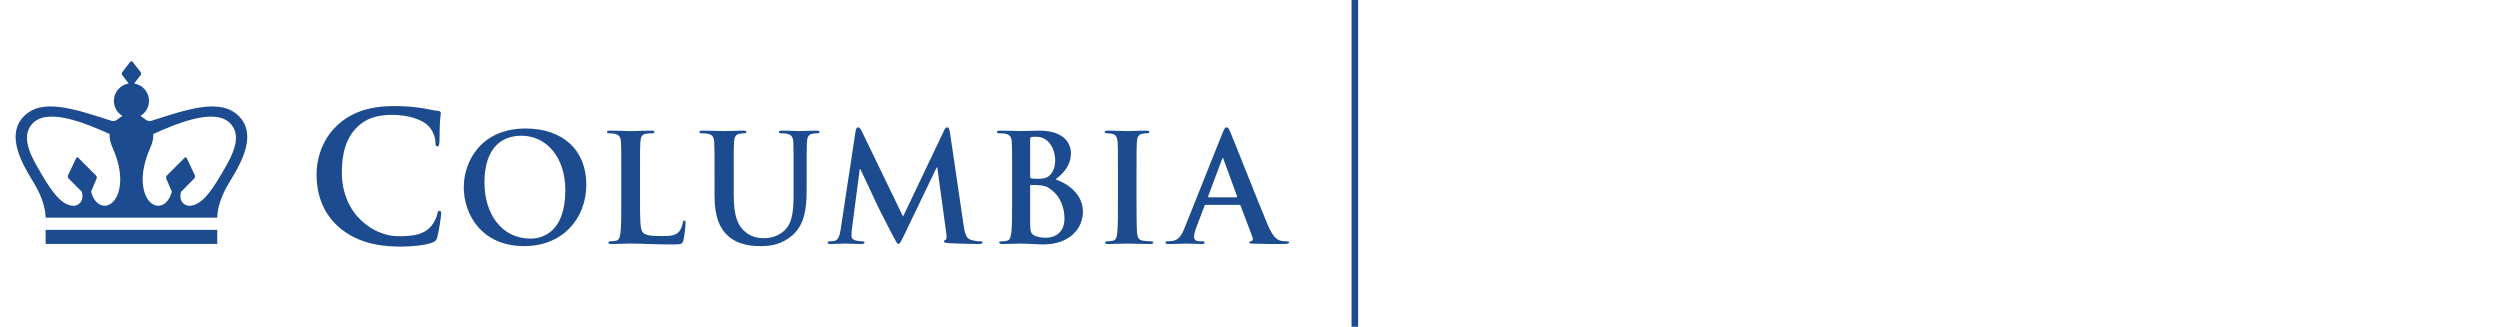
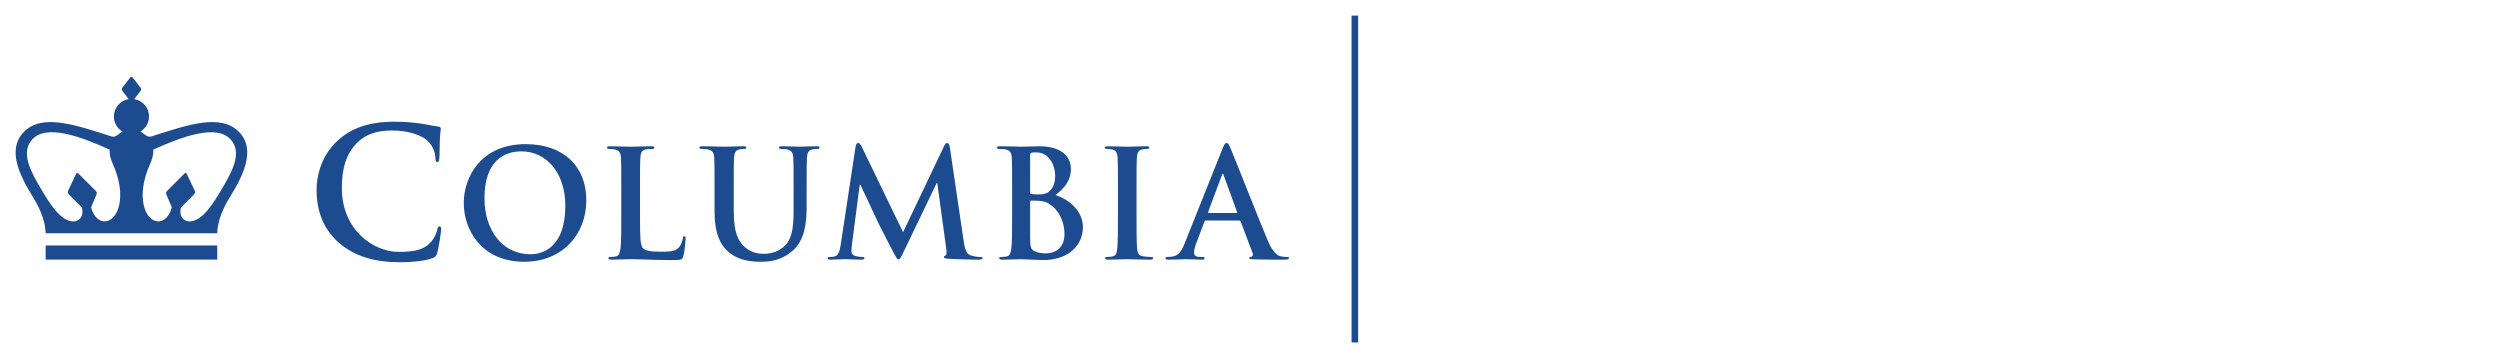
- <svg xmlns="http://www.w3.org/2000/svg" width="159.911mm" height="20.905mm" viewBox="0 0 453.291 59.258" version="1.2" id="svg93">
+ <svg xmlns="http://www.w3.org/2000/svg" width="159.911mm" height="22.905mm" viewBox="0 0 453.291 64.927" version="1.2" id="svg93">
  <defs id="defs8">
    <clipPath id="clip1">
      <path d="m 246,782.742 h 2 V 842 h -2 z m 0,0" id="path2" />
    </clipPath>
    <clipPath id="clip2">
      <path d="m 465,817 h 10.84 v 10 H 465 Z m 0,0" id="path5" />
    </clipPath>
  </defs>
-   <g id="surface40" transform="translate(-1.60798,-782.7422)">
+   <g id="surface40" transform="translate(-1.60798,-779.9075)">
    <g clip-path="url(#clip1)" id="g12" style="clip-rule:nonzero">
      <path style="fill:#1c4c8f;fill-opacity:1;fill-rule:nonzero;stroke:none" d="M 246.664,782.742 246.668,842 h 1.195 v -59.258 h -1.199" id="path10" />
    </g>
    <path style="fill:#1c4c8f;fill-opacity:1;fill-rule:nonzero;stroke:none" d="m 42.395,813.203 c -2.023,3.488 -4.004,6.855 -6.484,6.855 -0.707,0 -1.969,-0.672 -1.48,-2.527 l 2.336,-2.359 c 0.16,-0.18 0.281,-0.387 0.168,-0.652 l -1.477,-3.125 c -0.086,-0.184 -0.25,-0.176 -0.426,0 l -3.125,3.125 c -0.168,0.172 -0.242,0.406 -0.133,0.66 l 0.988,2.309 c -0.383,1.527 -1.375,2.641 -2.582,2.555 -2.238,-0.148 -4.055,-4.402 -1.359,-10.41 0.453,-1.012 0.625,-1.859 0.578,-2.594 5.109,-2.324 11.684,-4.824 14.184,-1.664 1.504,1.895 0.801,4.398 -1.188,7.828 z m -21.695,6.84 c -1.203,0.086 -2.195,-1.027 -2.578,-2.555 l 0.984,-2.309 c 0.113,-0.254 0.039,-0.488 -0.129,-0.66 l -3.129,-3.125 c -0.176,-0.176 -0.336,-0.184 -0.422,0 l -1.48,3.125 c -0.113,0.266 0.012,0.473 0.168,0.652 l 2.336,2.359 c 0.484,1.855 -0.77,2.527 -1.48,2.527 -2.477,0 -4.457,-3.367 -6.484,-6.855 -1.988,-3.43 -2.687,-5.934 -1.188,-7.828 2.504,-3.16 9.078,-0.66 14.184,1.664 -0.047,0.734 0.125,1.582 0.578,2.594 2.699,6.008 0.879,10.262 -1.359,10.41 z m 8.355,-15.398 c -0.371,0.121 -0.758,0.012 -1.094,-0.258 -0.289,-0.242 -0.594,-0.445 -0.895,-0.625 0.934,-0.555 1.562,-1.57 1.562,-2.734 0,-1.594 -1.168,-2.91 -2.695,-3.148 l 1.172,-1.512 c 0.117,-0.148 0.117,-0.395 0,-0.543 l -1.453,-1.875 c -0.059,-0.078 -0.133,-0.109 -0.215,-0.109 -0.074,0 -0.152,0.031 -0.211,0.109 l -1.449,1.875 c -0.117,0.148 -0.117,0.395 0,0.543 l 1.168,1.512 c -1.527,0.238 -2.691,1.555 -2.691,3.148 0,1.164 0.625,2.18 1.562,2.734 -0.301,0.18 -0.605,0.383 -0.898,0.625 -0.336,0.27 -0.719,0.379 -1.094,0.258 -6.629,-2.117 -12.48,-4.16 -15.805,-0.902 -3.98,3.91 0.652,10.227 2.113,12.824 1.02,1.824 1.746,3.949 1.746,5.637 H 41 c 0,-1.688 0.727,-3.812 1.746,-5.637 1.461,-2.598 6.098,-8.914 2.113,-12.824 -3.324,-3.258 -9.176,-1.215 -15.805,0.902 z M 9.883,826.977 H 41 v -2.562 H 9.883 Z M 225.778,818.527 h -5.004 c -0.109,0 -0.137,-0.082 -0.109,-0.191 l 2.504,-6.691 c 0.027,-0.105 0.078,-0.242 0.16,-0.242 0.082,0 0.109,0.137 0.137,0.242 l 2.449,6.719 c 0.023,0.082 0,0.164 -0.137,0.164 z m 9.191,7.969 c -0.324,0 -0.734,-0.027 -1.141,-0.109 -0.57,-0.133 -1.359,-0.516 -2.395,-2.965 -1.742,-4.133 -6.094,-15.227 -6.746,-16.723 -0.27,-0.625 -0.434,-0.871 -0.676,-0.871 -0.273,0 -0.438,0.297 -0.766,1.086 l -6.824,17.082 c -0.543,1.355 -1.062,2.281 -2.312,2.445 -0.215,0.027 -0.598,0.055 -0.844,0.055 -0.219,0 -0.328,0.055 -0.328,0.219 0,0.215 0.168,0.273 0.52,0.273 1.414,0 2.91,-0.082 3.207,-0.082 0.848,0 2.016,0.082 2.887,0.082 0.297,0 0.461,-0.059 0.461,-0.273 0,-0.164 -0.082,-0.219 -0.41,-0.219 h -0.406 c -0.844,0 -1.09,-0.352 -1.09,-0.844 0,-0.324 0.137,-0.977 0.41,-1.656 l 1.469,-3.891 c 0.055,-0.164 0.109,-0.215 0.242,-0.215 h 6.066 c 0.137,0 0.219,0.051 0.273,0.188 l 2.176,5.766 c 0.137,0.324 -0.055,0.57 -0.246,0.625 -0.27,0.027 -0.379,0.082 -0.379,0.246 0,0.191 0.324,0.191 0.812,0.215 2.176,0.059 4.164,0.059 5.141,0.059 1.008,0 1.254,-0.059 1.254,-0.273 0,-0.191 -0.137,-0.219 -0.355,-0.219 z m -55.637,0 c -0.352,0 -0.898,-0.027 -1.688,-0.273 -0.812,-0.242 -1.086,-1.031 -1.332,-2.746 l -2.473,-16.805 c -0.082,-0.574 -0.246,-0.844 -0.492,-0.844 -0.242,0 -0.406,0.215 -0.598,0.652 l -7.398,15.527 -7.422,-15.336 c -0.352,-0.707 -0.516,-0.844 -0.734,-0.844 -0.219,0 -0.383,0.246 -0.461,0.707 l -2.691,17.734 c -0.137,0.922 -0.355,1.984 -1.117,2.145 -0.406,0.082 -0.598,0.082 -0.816,0.082 -0.273,0 -0.434,0.055 -0.434,0.191 0,0.242 0.215,0.301 0.488,0.301 0.871,0 2.176,-0.086 2.691,-0.086 0.492,0 1.715,0.086 2.855,0.086 0.41,0 0.652,-0.059 0.652,-0.301 0,-0.137 -0.188,-0.191 -0.406,-0.191 -0.273,0 -0.652,-0.027 -1.145,-0.137 -0.461,-0.105 -0.812,-0.352 -0.812,-0.871 0,-0.434 0.027,-0.785 0.082,-1.273 l 1.414,-10.824 h 0.105 c 0.953,2.035 2.586,5.465 2.832,6.035 0.324,0.762 2.477,4.922 3.125,6.172 0.438,0.816 0.707,1.363 0.953,1.363 0.246,0 0.379,-0.246 1.004,-1.527 l 5.934,-12.344 h 0.105 l 1.633,11.965 c 0.109,0.762 0.027,1.113 -0.137,1.168 -0.188,0.082 -0.301,0.164 -0.301,0.301 0,0.164 0.164,0.246 0.793,0.301 1.086,0.082 4.84,0.164 5.52,0.164 0.383,0 0.707,-0.082 0.707,-0.301 0,-0.164 -0.191,-0.191 -0.438,-0.191 z m 11.988,-0.652 c -0.625,0 -1.25,-0.027 -1.984,-0.324 -0.867,-0.355 -0.949,-0.816 -0.949,-2.613 v -6.441 c 0,-0.137 0.051,-0.191 0.16,-0.191 0.41,0 0.684,0 1.172,0.023 1.059,0.055 1.688,0.242 2.258,0.656 2.066,1.438 2.637,3.723 2.637,5.406 0,2.832 -2.066,3.484 -3.293,3.484 z m -2.934,-17.789 c 0,-0.297 0.051,-0.402 0.242,-0.461 0.273,-0.055 0.516,-0.055 0.898,-0.055 2.34,0 3.402,2.395 3.402,4.219 0,1.332 -0.41,2.312 -1.117,2.883 -0.461,0.406 -1.062,0.516 -1.961,0.516 -0.621,0 -1.031,-0.027 -1.277,-0.082 -0.105,-0.027 -0.188,-0.082 -0.188,-0.301 z m 4.621,7.211 c 1.496,-1.195 2.777,-2.531 2.777,-4.758 0,-1.445 -0.871,-4.082 -5.797,-4.082 -0.926,0 -1.984,0.078 -3.316,0.078 -0.543,0 -2.258,-0.078 -3.699,-0.078 -0.406,0 -0.598,0.055 -0.598,0.246 0,0.188 0.164,0.242 0.461,0.242 0.379,0 0.844,0.027 1.059,0.078 0.898,0.195 1.117,0.629 1.172,1.555 0.055,0.871 0.055,1.633 0.055,5.766 v 4.789 c 0,2.5 0,4.652 -0.137,5.789 -0.109,0.789 -0.242,1.387 -0.785,1.496 -0.246,0.055 -0.574,0.109 -0.984,0.109 -0.324,0 -0.434,0.082 -0.434,0.219 0,0.191 0.191,0.273 0.543,0.273 1.09,0 2.805,-0.082 3.43,-0.082 0.816,0 3.289,0.16 3.941,0.16 5.008,0 7.262,-3.016 7.262,-5.93 0,-3.18 -2.719,-5.109 -4.949,-5.871 z m -67.301,7.477 c -0.219,0 -0.27,0.164 -0.301,0.41 -0.055,0.516 -0.379,1.277 -0.703,1.629 -0.684,0.738 -1.746,0.762 -3.188,0.762 -2.121,0 -2.824,-0.191 -3.289,-0.598 -0.57,-0.488 -0.57,-2.363 -0.57,-5.848 v -4.785 c 0,-4.133 0,-4.895 0.055,-5.766 0.055,-0.953 0.27,-1.414 1.004,-1.551 0.328,-0.051 0.762,-0.078 1.062,-0.078 0.328,0 0.488,-0.059 0.488,-0.246 0,-0.191 -0.188,-0.246 -0.57,-0.246 -1.062,0 -3.047,0.086 -3.699,0.086 -0.734,0 -2.449,-0.086 -3.727,-0.086 -0.406,0 -0.598,0.055 -0.598,0.246 0,0.188 0.164,0.246 0.461,0.246 0.355,0 0.68,0.027 0.898,0.078 0.898,0.188 1.117,0.625 1.172,1.551 0.055,0.871 0.055,1.633 0.055,5.766 v 4.785 c 0,2.504 0,4.656 -0.137,5.793 -0.109,0.789 -0.246,1.387 -0.789,1.496 -0.246,0.055 -0.574,0.109 -0.98,0.109 -0.324,0 -0.434,0.082 -0.434,0.219 0,0.188 0.191,0.273 0.543,0.273 1.086,0 2.801,-0.086 3.43,-0.086 2.203,0 3.996,0.164 7.91,0.164 1.414,0 1.551,-0.137 1.715,-0.734 0.219,-0.789 0.406,-2.828 0.406,-3.125 0,-0.328 -0.023,-0.465 -0.215,-0.465 z m 84.559,3.754 c -0.41,0 -1.004,-0.055 -1.387,-0.109 -0.816,-0.109 -1.004,-0.598 -1.09,-1.332 -0.109,-1.168 -0.109,-3.32 -0.109,-5.957 v -4.785 c 0,-4.133 0,-4.895 0.055,-5.766 0.055,-0.953 0.273,-1.414 1.008,-1.555 0.328,-0.051 0.543,-0.078 0.816,-0.078 0.273,0 0.434,-0.055 0.434,-0.273 0,-0.16 -0.215,-0.215 -0.57,-0.215 -1.035,0 -2.641,0.082 -3.316,0.082 -0.793,0 -2.504,-0.082 -3.539,-0.082 -0.434,0 -0.652,0.055 -0.652,0.215 0,0.219 0.164,0.273 0.438,0.273 0.324,0 0.68,0.027 0.977,0.109 0.602,0.137 0.871,0.598 0.926,1.523 0.055,0.871 0.055,1.633 0.055,5.766 v 4.785 c 0,2.637 0,4.789 -0.137,5.93 -0.082,0.789 -0.242,1.25 -0.789,1.359 -0.242,0.055 -0.57,0.109 -0.977,0.109 -0.328,0 -0.434,0.082 -0.434,0.219 0,0.188 0.188,0.273 0.543,0.273 1.086,0 2.797,-0.086 3.426,-0.086 0.734,0 2.445,0.086 4.242,0.086 0.297,0 0.52,-0.086 0.52,-0.273 0,-0.137 -0.141,-0.219 -0.438,-0.219 z M 149.633,806.426 c -1.062,0 -2.777,0.082 -3.102,0.082 -0.027,0 -1.738,-0.082 -3.125,-0.082 -0.383,0 -0.57,0.055 -0.57,0.246 0,0.188 0.16,0.242 0.457,0.242 0.301,0 0.762,0.027 0.984,0.078 0.895,0.191 1.113,0.629 1.168,1.555 0.051,0.871 0.051,1.633 0.051,5.766 v 3.398 c 0,2.805 -0.078,5.254 -1.578,6.746 -1.082,1.086 -2.555,1.469 -3.75,1.469 -0.926,0 -2.176,-0.109 -3.402,-1.117 -1.328,-1.086 -2.121,-2.746 -2.121,-6.688 v -3.809 c 0,-4.133 0,-4.895 0.055,-5.766 0.059,-0.953 0.273,-1.414 1.008,-1.555 0.328,-0.051 0.492,-0.078 0.789,-0.078 0.27,0 0.434,-0.055 0.434,-0.242 0,-0.191 -0.188,-0.246 -0.598,-0.246 -0.977,0 -2.691,0.082 -3.344,0.082 -0.816,0 -2.531,-0.082 -3.973,-0.082 -0.406,0 -0.598,0.055 -0.598,0.246 0,0.188 0.164,0.242 0.461,0.242 0.383,0 0.848,0.027 1.062,0.078 0.898,0.191 1.117,0.629 1.168,1.555 0.055,0.871 0.055,1.633 0.055,5.766 v 3.969 c 0,3.945 1.035,5.957 2.422,7.207 1.984,1.797 4.594,1.879 6.039,1.879 1.766,0 3.727,-0.301 5.656,-1.957 2.285,-1.961 2.586,-5.168 2.586,-8.188 v -2.91 c 0,-4.133 0,-4.895 0.051,-5.766 0.055,-0.953 0.273,-1.414 1.008,-1.555 0.324,-0.051 0.488,-0.078 0.789,-0.078 0.324,0 0.488,-0.055 0.488,-0.242 0,-0.191 -0.191,-0.246 -0.57,-0.246 z m -51.836,19.582 c -5.223,0 -8.348,-4.488 -8.348,-10.145 0,-6.773 3.559,-8.512 6.691,-8.512 4.457,0 7.969,3.781 7.969,9.871 0,7.859 -4.41,8.785 -6.312,8.785 z m -0.871,-19.965 c -8.156,0 -11.23,6.012 -11.23,10.664 0,4.812 3.152,10.66 10.961,10.66 6.906,0 11.258,-4.926 11.258,-11.152 0,-6.227 -4.215,-10.172 -10.988,-10.172 z M 81.305,820.957 c -0.258,0 -0.324,0.129 -0.422,0.648 -0.129,0.586 -0.551,1.531 -1.102,2.145 -1.305,1.496 -3.059,1.824 -5.953,1.824 -4.355,0 -10.238,-3.84 -10.238,-11.574 0,-3.152 0.617,-6.238 2.992,-8.418 1.43,-1.301 3.285,-2.016 6.109,-2.016 2.988,0 5.527,0.879 6.598,2.016 0.816,0.844 1.238,1.984 1.27,2.988 0,0.457 0.066,0.715 0.324,0.715 0.293,0 0.355,-0.258 0.391,-0.746 0.066,-0.648 0.031,-2.438 0.098,-3.512 0.062,-1.137 0.164,-1.527 0.164,-1.785 0,-0.195 -0.133,-0.355 -0.488,-0.395 -0.977,-0.094 -2.016,-0.387 -3.25,-0.551 -1.496,-0.195 -2.699,-0.32 -4.715,-0.32 -4.844,0 -7.93,1.297 -10.27,3.441 -3.121,2.859 -3.809,6.695 -3.809,8.906 0,3.152 0.848,6.793 4.035,9.59 2.957,2.566 6.695,3.543 11.148,3.543 2.082,0 4.551,-0.227 5.848,-0.75 0.555,-0.227 0.688,-0.387 0.848,-0.938 0.328,-1.109 0.719,-3.938 0.719,-4.328 0,-0.258 -0.066,-0.484 -0.297,-0.484" id="path90" />
    <g id="g967" transform="translate(2.834666)">
      <flowRoot style="font-style:normal;font-variant:normal;font-weight:normal;font-stretch:normal;font-size:40px;line-height:125%;font-family:'Libre Baskerville';-inkscape-font-specification:'Libre Baskerville';letter-spacing:0px;word-spacing:0px;fill:#1c4c8f;fill-opacity:1;stroke:none;stroke-width:1px;stroke-linecap:butt;stroke-linejoin:miter;stroke-opacity:1" id="flowRoot817-5" xml:space="preserve" transform="matrix(0.75,0,0,0.75,173.1643,401.7952)">
        <flowRegion style="fill:#1c4c8f;fill-opacity:1" id="flowRegion819-7">
          <rect style="fill:#1c4c8f;fill-opacity:1" y="500.266" x="109.096" height="112.127" width="645.487" id="rect821-8" />
        </flowRegion>
        <flowPara id="flowPara1023" style="font-style:normal;font-variant:normal;font-weight:normal;font-stretch:normal;font-size:26.667px;line-height:0%;font-family:'Futura LT Medium';-inkscape-font-specification:'Futura LT Medium, ';letter-spacing:2px;fill:#1c4c8f;fill-opacity:1">INSTITUTE FOR</flowPara>
      </flowRoot>
      <flowRoot style="font-style:normal;font-variant:normal;font-weight:normal;font-stretch:normal;font-size:40px;line-height:125%;font-family:'Libre Baskerville';-inkscape-font-specification:'Libre Baskerville';letter-spacing:0px;word-spacing:0px;fill:#1c4c8f;fill-opacity:1;stroke:none;stroke-width:1px;stroke-linecap:butt;stroke-linejoin:miter;stroke-opacity:1" id="flowRoot817-5-3" xml:space="preserve" transform="matrix(0.75,0,0,0.75,173.9443,433.2937)">
        <flowRegion style="fill:#1c4c8f;fill-opacity:1" id="flowRegion819-7-1">
          <rect style="fill:#1c4c8f;fill-opacity:1" y="500.266" x="109.096" height="112.127" width="645.487" id="rect821-8-6" />
        </flowRegion>
        <flowPara id="flowPara1023-2" style="font-style:normal;font-variant:normal;font-weight:normal;font-stretch:normal;font-size:26.667px;line-height:0%;font-family:'Futura LT Medium';-inkscape-font-specification:'Futura LT Medium, ';letter-spacing:2px;fill:#1c4c8f;fill-opacity:1">CANCER GENETICS</flowPara>
      </flowRoot>
    </g>
  </g>
</svg>
